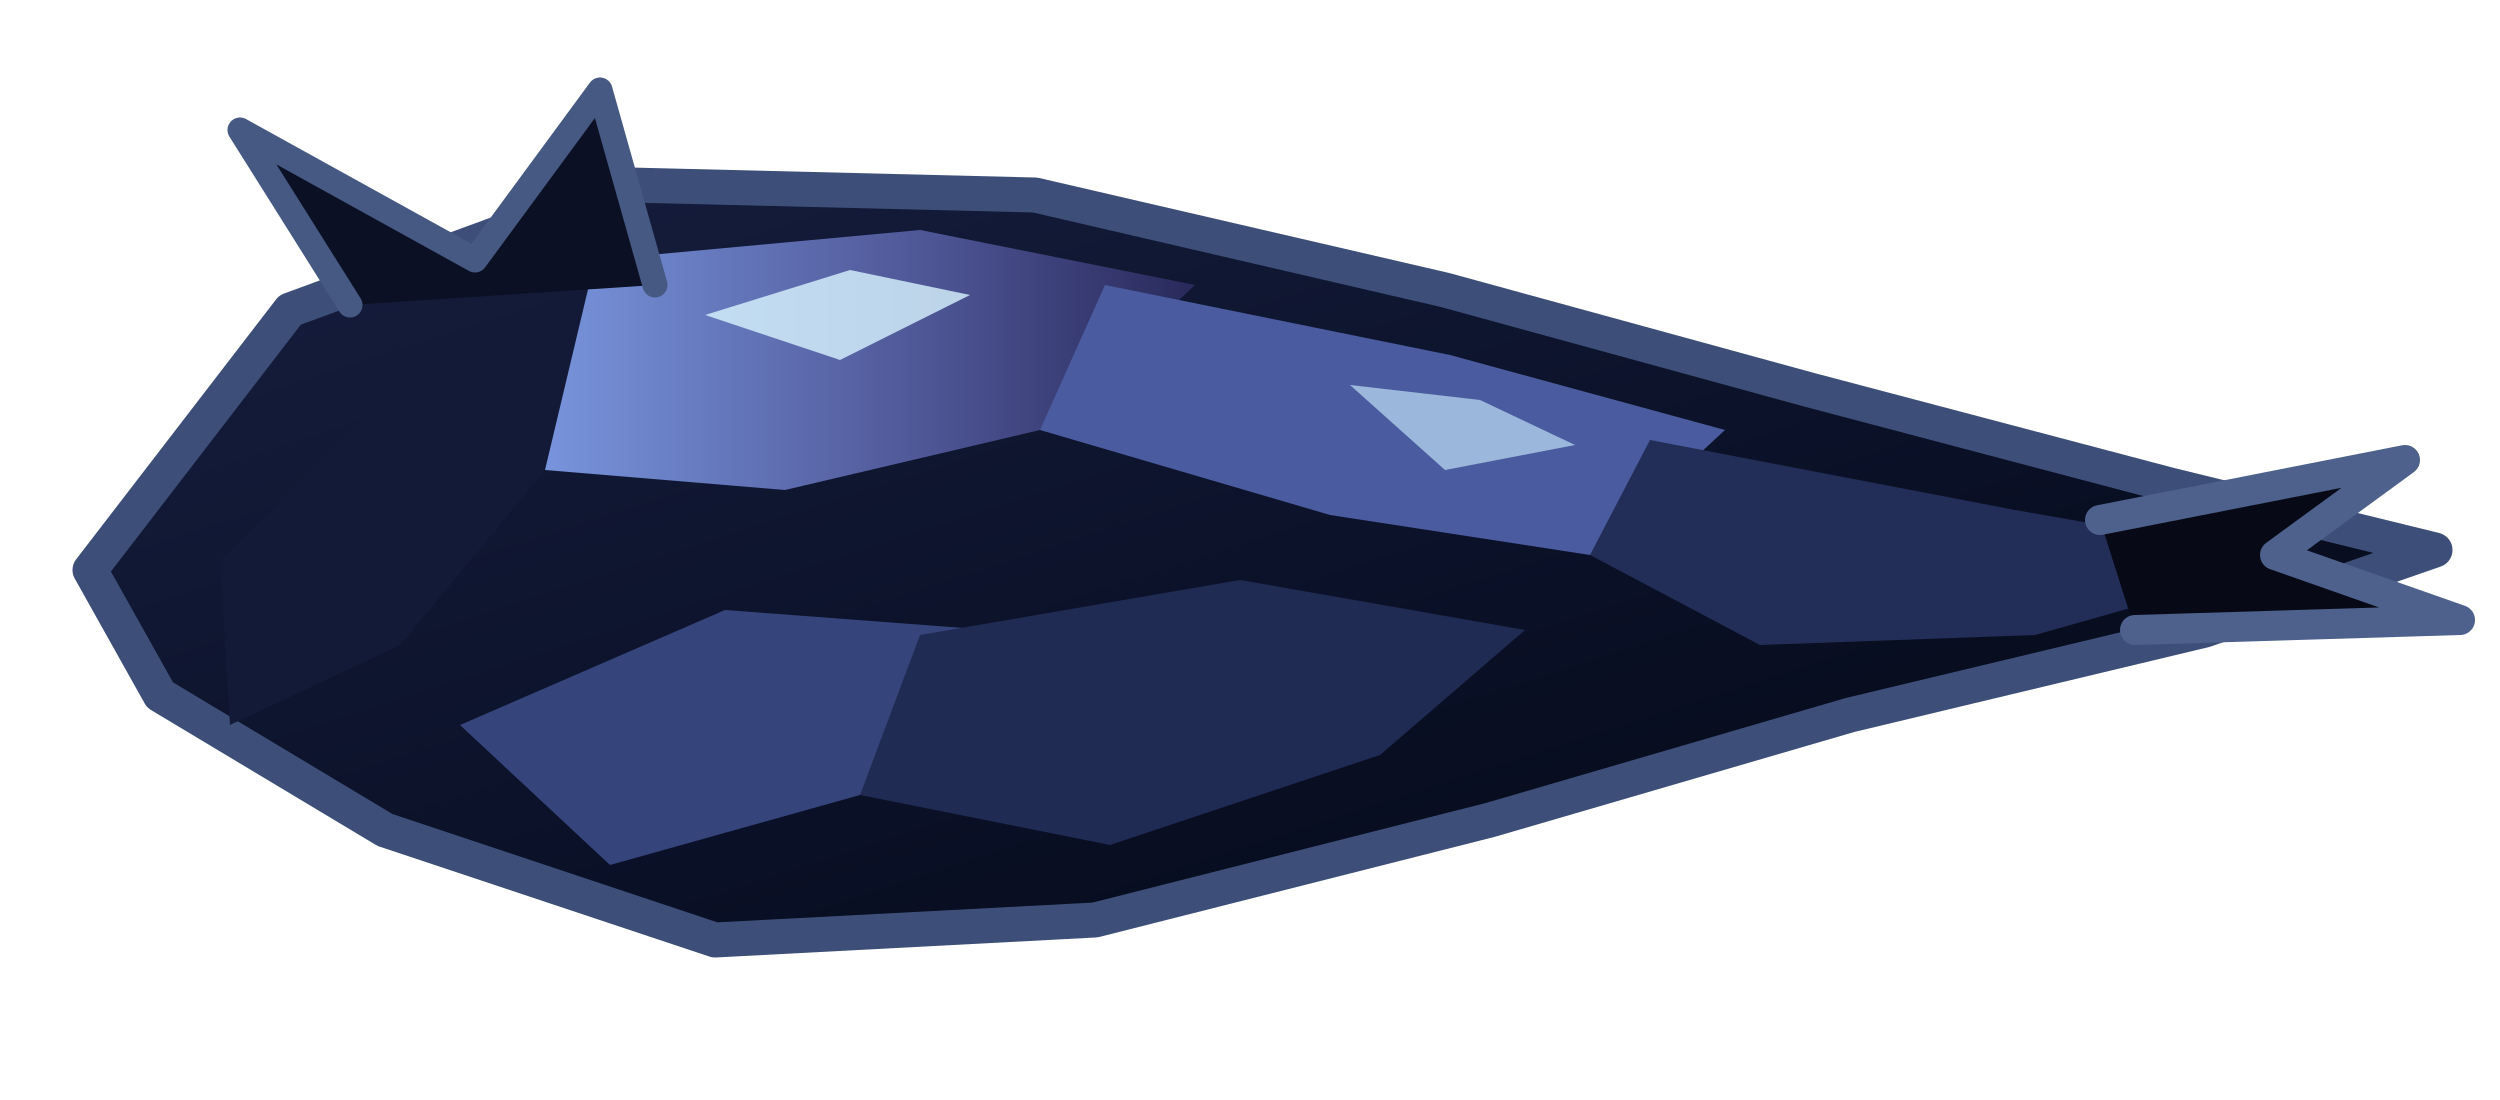
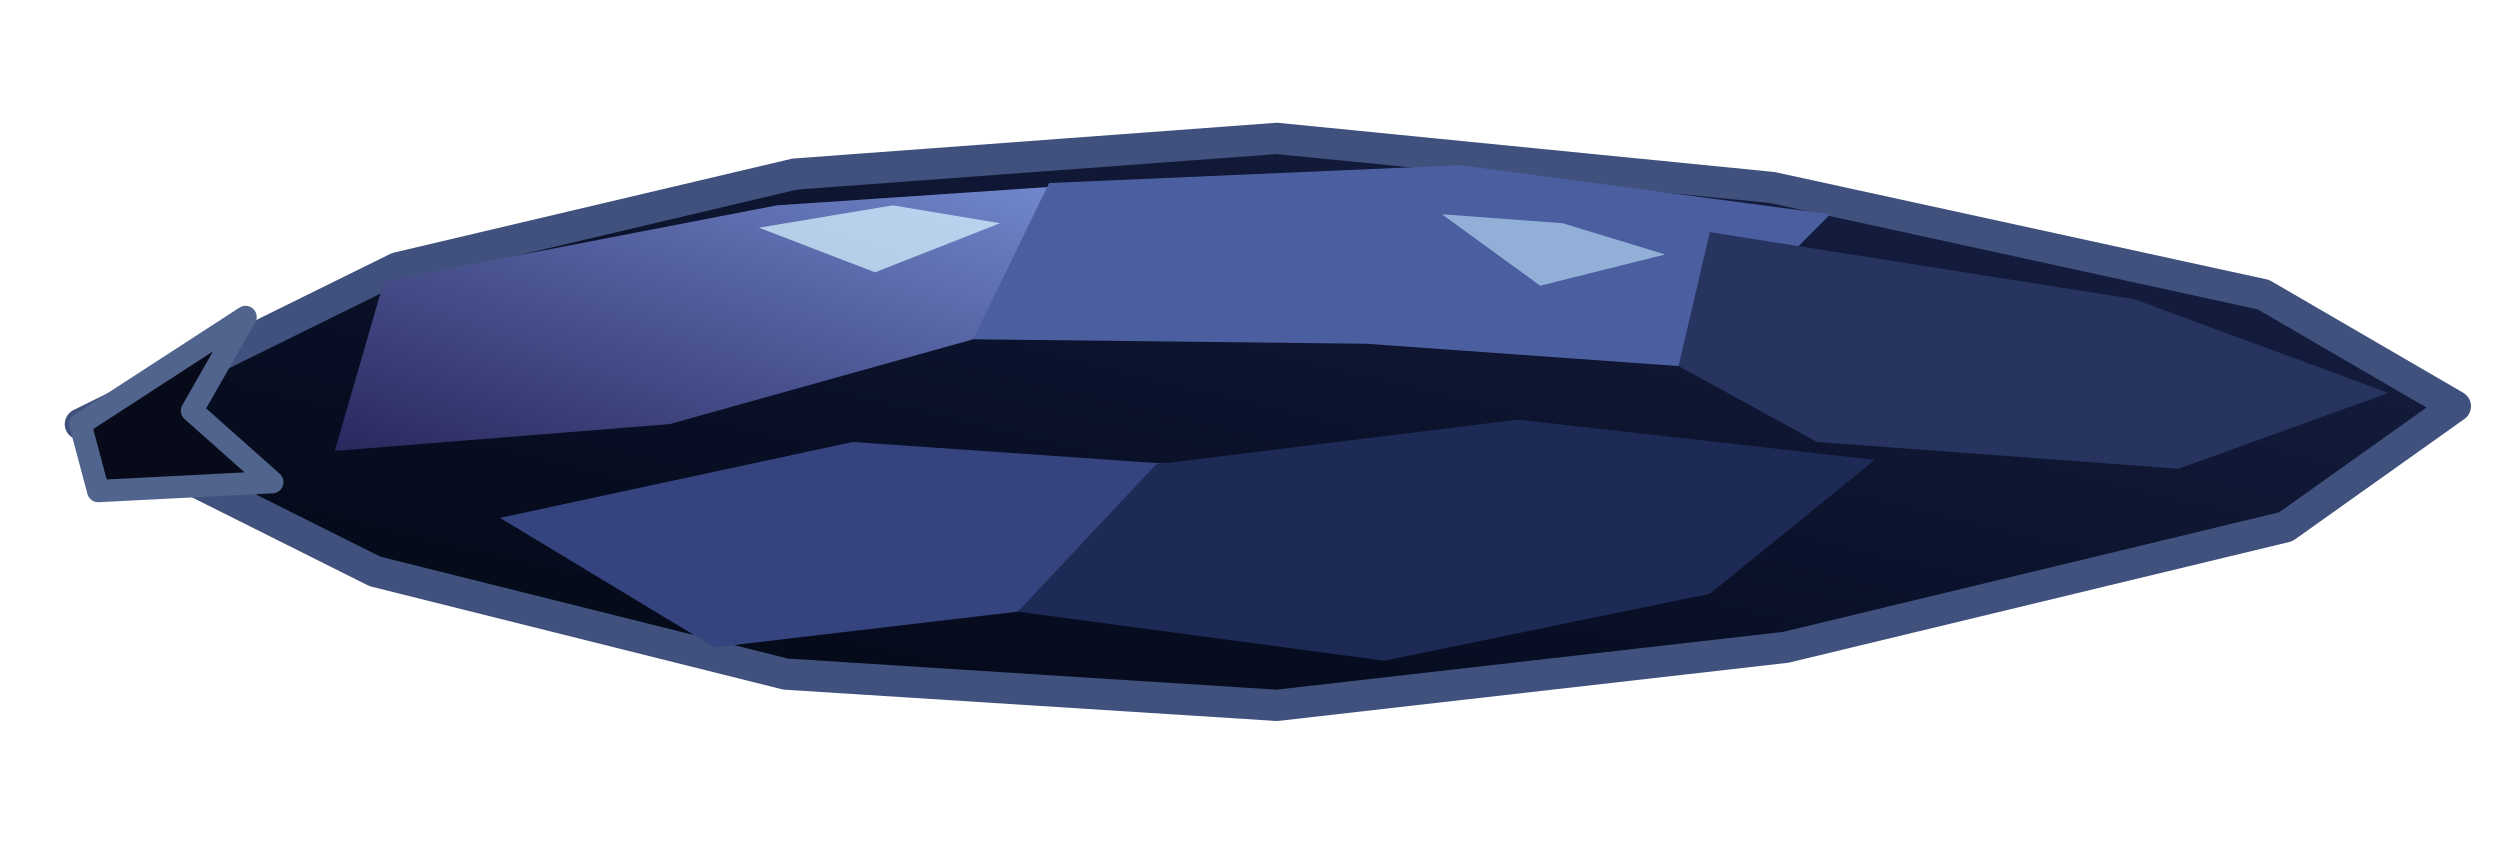
- <svg xmlns="http://www.w3.org/2000/svg" viewBox="0 0 500 220">
+ <svg xmlns="http://www.w3.org/2000/svg" viewBox="0 0 560 190">
  <defs>
-     <linearGradient id="tail" x1="0" y1="0" x2="1" y2="1">
-       <stop stop-color="#171f40" />
-       <stop offset=".58" stop-color="#0a1026" />
-       <stop offset="1" stop-color="#040713" />
+     <linearGradient id="tail" x1="1" y1="0" x2="0" y2="1">
+       <stop stop-color="#182247" />
+       <stop offset=".58" stop-color="#091027" />
+       <stop offset="1" stop-color="#030611" />
    </linearGradient>
-     <linearGradient id="facet" x1="0" y1="0" x2="1" y2="0">
-       <stop stop-color="#7894dc" />
-       <stop offset=".58" stop-color="#4f5797" />
-       <stop offset="1" stop-color="#29295b" />
+     <linearGradient id="plate" x1="1" y1="0" x2="0" y2="1">
+       <stop stop-color="#748bd2" />
+       <stop offset="1" stop-color="#29285d" />
    </linearGradient>
  </defs>
-   <g stroke-linejoin="round" stroke-linecap="round">
-     <path d="M18 114 58 62 126 37 207 39 289 58 362 78 434 97 487 110 441 126 370 143 298 164 219 184 143 188 77 166 32 139Z" fill="url(#tail)" stroke="#3d4f79" stroke-width="7" />
-     <path d="M44 112 83 75 132 55 109 94 80 129 46 145Z" fill="#121a37" />
-     <path d="M119 52 184 46 239 57 208 86 157 98 109 94Z" fill="url(#facet)" />
-     <path d="M221 57 290 71 345 86 318 111 266 103 208 86Z" fill="#4a5b9f" />
-     <path d="M330 88 403 102 460 112 407 127 352 129 318 111Z" fill="#222e57" />
-     <path d="M92 145 145 122 198 126 172 159 122 173Z" fill="#35447b" />
-     <path d="M184 127 248 116 305 126 276 151 222 169 172 159Z" fill="#202b54" />
-     <path d="M141 63 170 54 194 59 168 72Z" fill="#d9f5ff" opacity=".8" />
-     <path d="M270 77 296 80 315 89 289 94Z" fill="#c8edff" opacity=".64" />
-     <path d="M420 104 481 92 455 111 492 124 427 126" fill="#070a16" stroke="#4d618c" stroke-width="6" />
-     <path d="M70 61 48 26 95 52 120 18 131 57" fill="#0b1024" stroke="#465983" stroke-width="5" />
+   <g stroke-linejoin="round">
+     <path d="M18 95 89 60 178 39 286 31 397 42 507 66 550 91 512 118 400 145 286 158 176 151 84 128Z" fill="url(#tail)" stroke="#3f517c" stroke-width="7" />
+     <path d="M86 63 174 46 248 41 218 76 150 95 75 101Z" fill="url(#plate)" />
+     <path d="M235 41 327 37 410 48 376 82 306 77 218 76Z" fill="#4b5e9f" />
+     <path d="M383 52 478 67 535 88 488 105 407 99 376 82Z" fill="#26345f" />
+     <path d="M112 116 191 99 263 104 228 137 160 145Z" fill="#35447e" />
+     <path d="M259 104 340 94 420 103 383 133 310 148 228 137Z" fill="#1d2a55" />
+     <path d="M170 51 200 46 224 50 196 61Z" fill="#d7f4ff" opacity=".72" />
+     <path d="M323 48 350 50 373 57 345 64Z" fill="#c4ebff" opacity=".58" />
+     <path d="M18 95 55 71 43 92 61 108 22 110Z" fill="#070a18" stroke="#50648d" stroke-width="5" />
  </g>
</svg>
